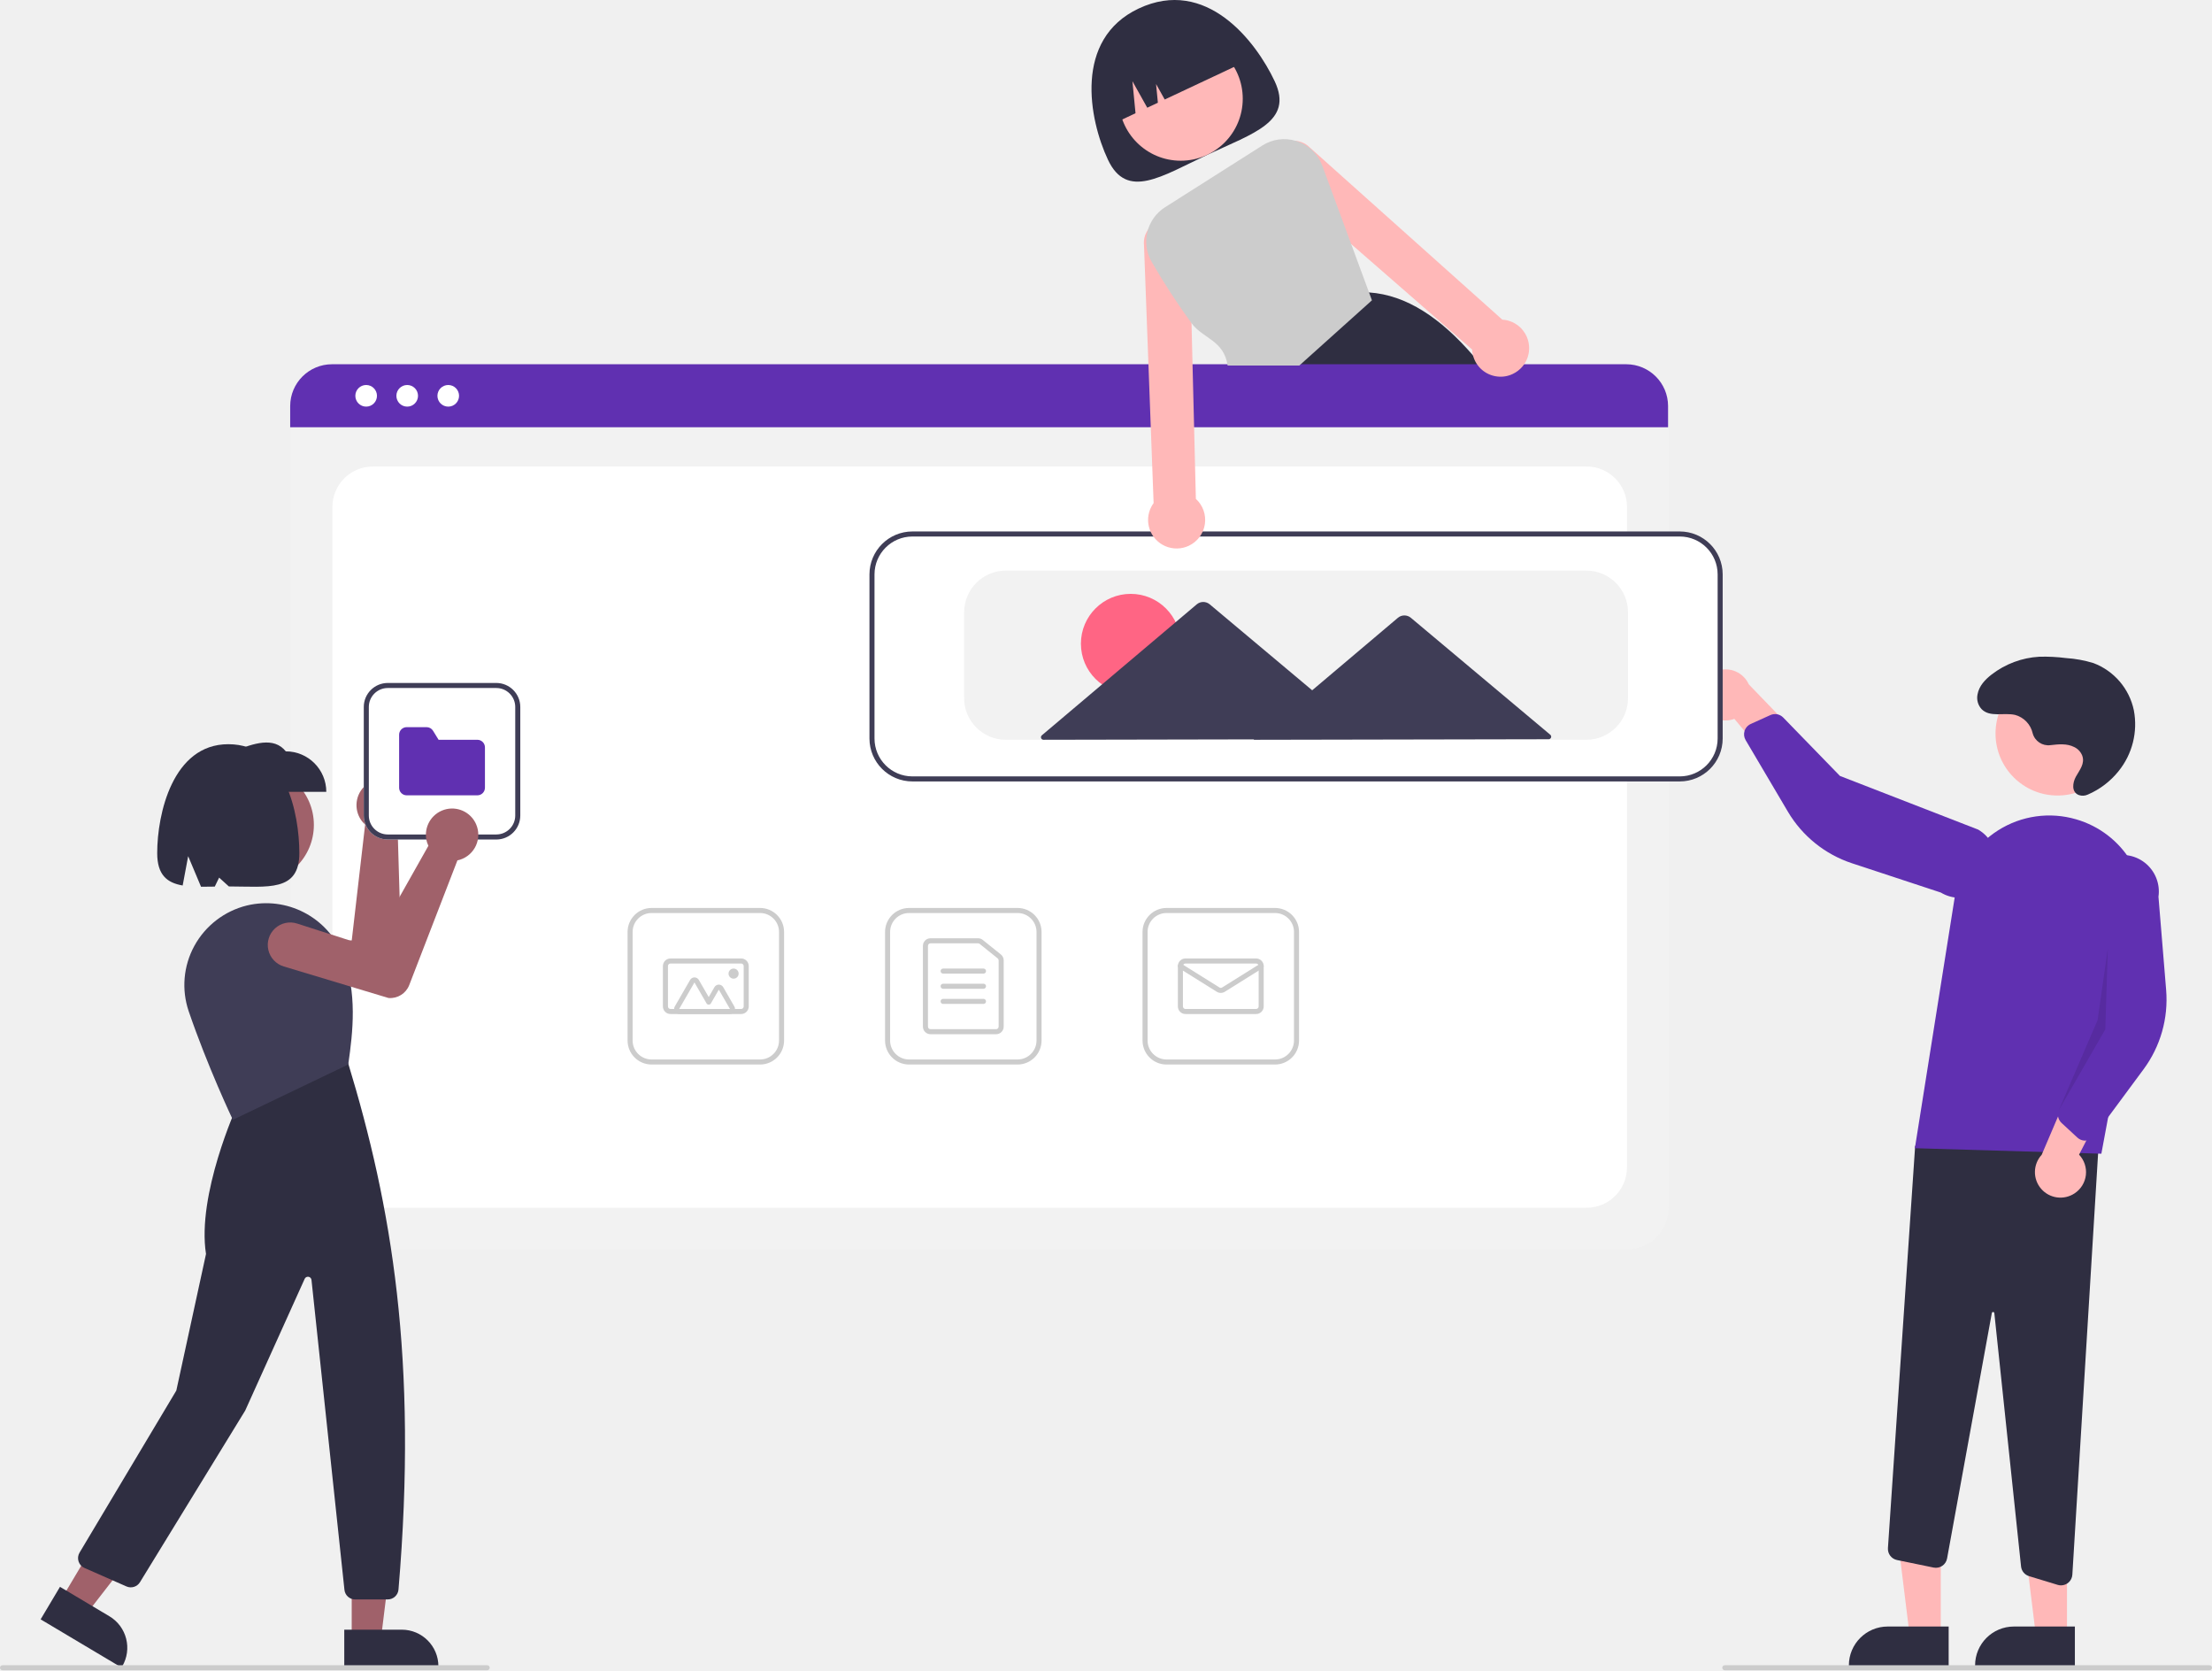
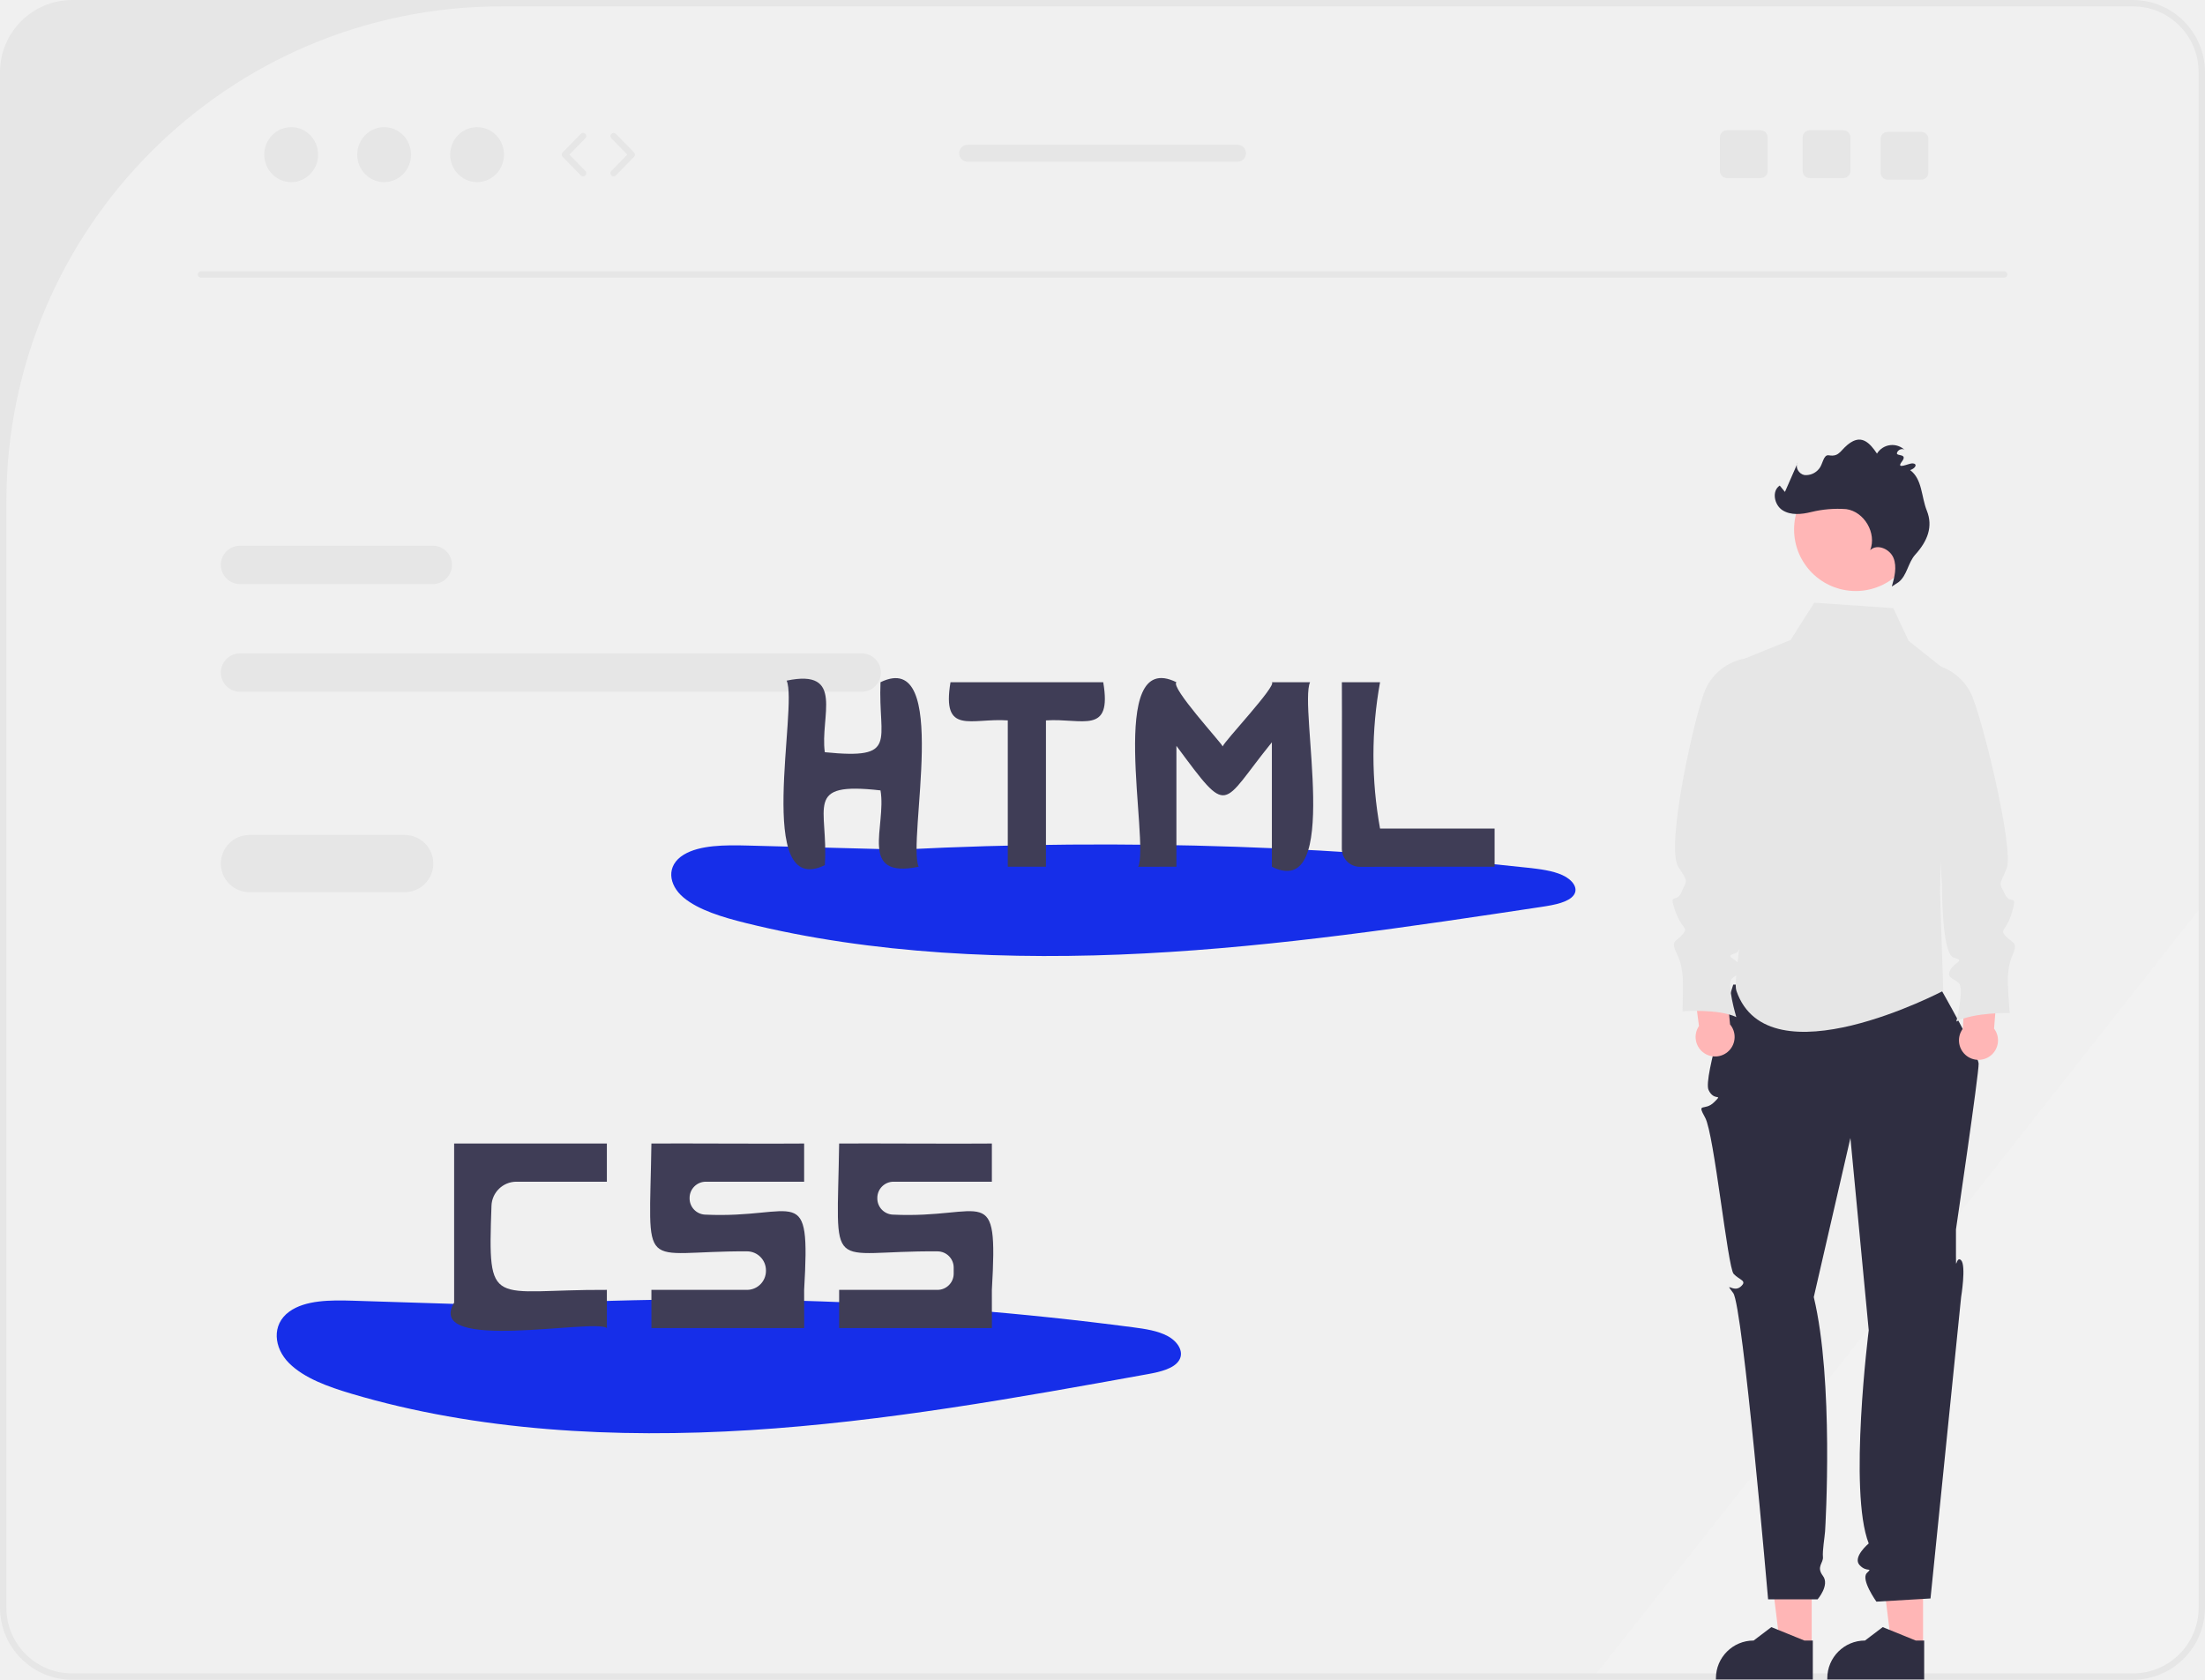
- <svg xmlns="http://www.w3.org/2000/svg" id="a27520da-4319-485c-96d7-e776d7397e13" data-name="Layer 1" width="876.272" height="661.473" viewBox="0 0 876.272 661.473">
-   <path d="M685.834,138.655c7.516,15.995-8.411,20.526-26.655,29.099s-31.898,17.942-39.414,1.947-13.615-47.743,12.195-59.871C658.66,97.284,678.318,122.659,685.834,138.655Z" transform="translate(-180.8642 -106.4605)" fill="#2f2e41" />
-   <circle cx="467.746" cy="39.089" r="24.561" fill="#ffb8b8" />
-   <path d="M770.29,254.473c-.85-1.11-1.7-2.2-2.56-3.26q-1.665-2.07-3.35-4.01c-12.73-14.69-26.27-23.94-41.18-24.93h-.02l-.22-.02-29.71,28.96-10.1,9.84.22.54,5.45,13.57h95.49A234.834,234.834,0,0,0,770.29,254.473Z" transform="translate(-180.8642 -106.4605)" fill="#2f2e41" />
-   <path d="M621.902,155.438l0,0,8.792-4.131-1.225-12.683,5.879,10.496,4.202-1.975-.714-7.399,3.43,6.123,31.224-14.673,0,0a26,26,0,0,0-34.589-12.474l-4.525,2.126A26,26,0,0,0,621.902,155.438Z" transform="translate(-180.8642 -106.4605)" fill="#2f2e41" />
-   <path d="M825.39,601.261H312.552a16.519,16.519,0,0,1-16.5-16.5V276.607a12.102,12.102,0,0,1,12.088-12.088H829.593a12.311,12.311,0,0,1,12.297,12.297V584.761A16.519,16.519,0,0,1,825.39,601.261Z" transform="translate(-180.8642 -106.4605)" fill="#f2f2f2" />
-   <path d="M328.552,584.761h480.839a16,16,0,0,0,16-16V307.213a16,16,0,0,0-16-16H328.552a16,16,0,0,0-16,16V568.761A16,16,0,0,0,328.552,584.761Z" transform="translate(-180.8642 -106.4605)" fill="#fff" />
-   <path d="M841.66,275.663H295.82v-8.4a16.574,16.574,0,0,1,16.56-16.55H825.1a16.574,16.574,0,0,1,16.56,16.55Z" transform="translate(-180.8642 -106.4605)" fill="#6030b1" />
-   <circle cx="145.051" cy="156.752" r="4.283" fill="#fff" />
-   <circle cx="161.31" cy="156.752" r="4.283" fill="#fff" />
-   <circle cx="177.569" cy="156.752" r="4.283" fill="#fff" />
-   <path d="M583.974,528.04h-43a9.511,9.511,0,0,1-9.5-9.5v-43a9.511,9.511,0,0,1,9.5-9.5h43a9.511,9.511,0,0,1,9.5,9.5v43A9.511,9.511,0,0,1,583.974,528.04Zm-43-60a7.508,7.508,0,0,0-7.5,7.5v43a7.508,7.508,0,0,0,7.5,7.5h43a7.508,7.508,0,0,0,7.5-7.5v-43a7.508,7.508,0,0,0-7.5-7.5Z" transform="translate(-180.8642 -106.4605)" fill="#ccc" />
-   <path d="M575.474,516.04h-26a3.003,3.003,0,0,1-3-3v-32a3.003,3.003,0,0,1,3-3h18.839a3.007,3.007,0,0,1,1.879.662l7.16,5.754a2.984,2.984,0,0,1,1.121,2.338v26.246A3.003,3.003,0,0,1,575.474,516.04Zm-26-36a1.001,1.001,0,0,0-1,1v32a1.001,1.001,0,0,0,1,1h26a1.001,1.001,0,0,0,1-1v-26.246a.995.995,0,0,0-.374-.779l-7.161-5.754a1.002,1.002,0,0,0-.626-.22Z" transform="translate(-180.8642 -106.4605)" fill="#ccc" />
-   <path d="M570.474,492.04h-16a1,1,0,0,1,0-2h16a1,1,0,0,1,0,2Z" transform="translate(-180.8642 -106.4605)" fill="#ccc" />
-   <path d="M570.474,498.04h-16a1,1,0,0,1,0-2h16a1,1,0,0,1,0,2Z" transform="translate(-180.8642 -106.4605)" fill="#ccc" />
-   <path d="M570.474,504.04h-16a1,1,0,0,1,0-2h16a1,1,0,0,1,0,2Z" transform="translate(-180.8642 -106.4605)" fill="#ccc" />
-   <path d="M685.974,528.04h-43a9.511,9.511,0,0,1-9.5-9.5v-43a9.511,9.511,0,0,1,9.5-9.5h43a9.511,9.511,0,0,1,9.5,9.5v43A9.511,9.511,0,0,1,685.974,528.04Zm-43-60a7.508,7.508,0,0,0-7.5,7.5v43a7.508,7.508,0,0,0,7.5,7.5h43a7.508,7.508,0,0,0,7.5-7.5v-43a7.508,7.508,0,0,0-7.5-7.5Z" transform="translate(-180.8642 -106.4605)" fill="#ccc" />
-   <path d="M678.474,508.04h-28a3.003,3.003,0,0,1-3-3v-16a3.003,3.003,0,0,1,3-3h28a3.003,3.003,0,0,1,3,3v16A3.003,3.003,0,0,1,678.474,508.04Zm-28-20a1.001,1.001,0,0,0-1,1v16a1.001,1.001,0,0,0,1,1h28a1.001,1.001,0,0,0,1-1v-16a1.001,1.001,0,0,0-1-1Z" transform="translate(-180.8642 -106.4605)" fill="#ccc" />
-   <path d="M664.474,499.678a3.003,3.003,0,0,1-1.59-.453l-14.94-9.337a1,1,0,0,1,1.061-1.696l14.94,9.337a1.006,1.006,0,0,0,1.06,0l14.939-9.337a1,1,0,0,1,1.061,1.696l-14.939,9.337A3.004,3.004,0,0,1,664.474,499.678Z" transform="translate(-180.8642 -106.4605)" fill="#ccc" />
-   <path d="M481.974,528.04h-43a9.511,9.511,0,0,1-9.5-9.5v-43a9.511,9.511,0,0,1,9.5-9.5h43a9.511,9.511,0,0,1,9.5,9.5v43A9.511,9.511,0,0,1,481.974,528.04Zm-43-60a7.508,7.508,0,0,0-7.5,7.5v43a7.508,7.508,0,0,0,7.5,7.5h43a7.508,7.508,0,0,0,7.5-7.5v-43a7.508,7.508,0,0,0-7.5-7.5Z" transform="translate(-180.8642 -106.4605)" fill="#ccc" />
-   <path d="M474.474,508.04h-28a3.003,3.003,0,0,1-3-3v-16a3.003,3.003,0,0,1,3-3h28a3.003,3.003,0,0,1,3,3v16A3.003,3.003,0,0,1,474.474,508.04Zm-28-20a1.001,1.001,0,0,0-1,1v16a1.001,1.001,0,0,0,1,1h28a1.001,1.001,0,0,0,1-1v-16a1.001,1.001,0,0,0-1-1Z" transform="translate(-180.8642 -106.4605)" fill="#ccc" />
-   <path d="M470.036,508.04h-20.124a2,2,0,0,1-1.732-3l6.062-10.5a2,2,0,0,1,3.464,0l3.915,6.781,2.268-3.929a2,2,0,0,1,3.464,0l4.415,7.647a2,2,0,0,1-1.732,3Zm0-2h0l-4.415-7.647-3.134,5.429a1.0 1,0,0,1-.866.5h0a1.0 1,0,0,1-.866-.5l-4.781-8.281-6.062,10.5Z" transform="translate(-180.8642 -106.4605)" fill="#ccc" />
-   <circle cx="290.61" cy="385.579" r="2" fill="#ccc" />
-   <polygon points="768.825 648.15 756.565 648.149 750.733 600.861 768.827 600.862 768.825 648.15" fill="#ffb8b8" />
-   <path d="M952.816,766.494l-39.531-.001v-.5a15.386,15.386,0,0,1,15.386-15.386h.001l24.144.001Z" transform="translate(-180.8642 -106.4605)" fill="#2f2e41" />
-   <polygon points="818.825 648.15 806.565 648.149 800.733 600.861 818.827 600.862 818.825 648.15" fill="#ffb8b8" />
-   <path d="M1002.816,766.494l-39.531-.001v-.5a15.386,15.386,0,0,1,15.386-15.386h.001l24.144.001Z" transform="translate(-180.8642 -106.4605)" fill="#2f2e41" />
-   <path d="M996.014,734.111l-11.354-3.454a4.493,4.493,0,0,1-3.166-3.833L970.908,626.498a.48.48,0,0,0-.479-.447.469.469,0,0,0-.51.409l-17.731,97.199a4.5,4.5,0,0,1-5.335,3.6L932.342,724.269a4.516,4.516,0,0,1-3.582-4.712l10.785-159.312,73.138-7.892-10.868,177.727a4.505,4.505,0,0,1-4.484,4.228A4.526,4.526,0,0,1,996.014,734.111Z" transform="translate(-180.8642 -106.4605)" fill="#2f2e41" />
-   <circle cx="815.08" cy="290.487" r="24.561" fill="#ffb8b8" />
-   <path d="M939.433,561.18l15.858-99.851a37.857,37.857,0,0,1,48.005-30.399h0a37.743,37.743,0,0,1,26.601,43.262l-16.591,89.172Z" transform="translate(-180.8642 -106.4605)" fill="#6030b1" />
-   <path d="M1002.725,579.046a10.056,10.056,0,0,0,1.747-15.32l16.396-31.751-18.465,1.97-12.739,29.849a10.11,10.11,0,0,0,13.061,15.251Z" transform="translate(-180.8642 -106.4605)" fill="#ffb8b8" />
-   <path d="M1006.236,558.126a4.506,4.506,0,0,1-2.426-1.151l-6.273-5.797a4.515,4.515,0,0,1-1.092-5.054l12.537-29.718-1.779-58.72a14.497,14.497,0,1,1,28.727,3.919l3.041,36.912a46.373,46.373,0,0,1-8.938,31.397l-19.552,26.432a4.505,4.505,0,0,1-3.195,1.804A4.455,4.455,0,0,1,1006.236,558.126Z" transform="translate(-180.8642 -106.4605)" fill="#6030b1" />
-   <path d="M854.505,383.566a10.056,10.056,0,0,0,13.426,7.582l22.846,27.478,5.385-17.772-22.52-23.369a10.11,10.11,0,0,0-19.137,6.081Z" transform="translate(-180.8642 -106.4605)" fill="#ffb8b8" />
-   <path d="M872.401,394.955a4.506,4.506,0,0,1,2.006-1.786l7.784-3.517a4.515,4.515,0,0,1,5.08.965l22.478,23.132,54.766,21.257a14.497,14.497,0,1,1-14.809,24.926l-35.177-11.592a46.374,46.374,0,0,1-25.427-20.472l-16.717-28.31a4.505,4.505,0,0,1-.415-3.646A4.454,4.454,0,0,1,872.401,394.955Z" transform="translate(-180.8642 -106.4605)" fill="#6030b1" />
-   <polygon points="835.002 375.652 834.002 407.652 815.58 439.663 830.962 403.99 835.002 375.652" opacity="0.1" />
-   <path d="M993.13,401.563a6.423,6.423,0,0,1-7.031-4.702,9.764,9.764,0,0,0-6.951-7.274c-4.505-1.029-10.012,1.091-13.314-2.322a6.637,6.637,0,0,1-1.575-5.842c.608-3.317,2.981-5.823,5.563-7.827a34.062,34.062,0,0,1,18.866-7.051,67.677,67.677,0,0,1,10.621.528,47.009,47.009,0,0,1,10.864,1.985,25.576,25.576,0,0,1,16.002,18.68,29.528,29.528,0,0,1-6.057,24.13,31.702,31.702,0,0,1-12.161,9.259,4.744,4.744,0,0,1-3.606.183c-2.957-1.176-2.474-4.839-1.126-7.283,1.443-2.615,3.663-5.146,2.503-8.329a6.302,6.302,0,0,0-3.127-3.366c-2.94-1.499-6.228-1.145-9.389-.78Z" transform="translate(-180.8642 -106.4605)" fill="#2f2e41" />
-   <path d="M846.297,415.433h-304a16.519,16.519,0,0,1-16.5-16.5v-65a16.519,16.519,0,0,1,16.5-16.5h304a16.519,16.519,0,0,1,16.5,16.5v65A16.519,16.519,0,0,1,846.297,415.433Z" transform="translate(-180.8642 -106.4605)" fill="#fff" />
-   <path d="M846.297,415.933h-304a17.019,17.019,0,0,1-17-17v-65a17.019,17.019,0,0,1,17-17h304a17.019,17.019,0,0,1,17,17v65A17.019,17.019,0,0,1,846.297,415.933Zm-304-97a15.017,15.017,0,0,0-15,15v65a15.017,15.017,0,0,0,15,15h304a15.017,15.017,0,0,0,15-15v-65a15.017,15.017,0,0,0-15-15Z" transform="translate(-180.8642 -106.4605)" fill="#3f3d56" />
-   <path d="M809.297,399.433h-230a16.519,16.519,0,0,1-16.5-16.5v-34a16.519,16.519,0,0,1,16.5-16.5h230a16.519,16.519,0,0,1,16.5,16.5v34A16.519,16.519,0,0,1,809.297,399.433Z" transform="translate(-180.8642 -106.4605)" fill="#f2f2f2" />
-   <circle cx="447.928" cy="254.915" r="19.732" fill="#ff6584" />
-   <path d="M795.004,397.442l-27.853-23.36-27.372-22.956a4,4,0,0,0-5.153.01l-27.283,23.062-6.664,5.633-10.048-8.427-30.537-25.611a4,4,0,0,0-5.152.01l-30.438,25.728-30.917,26.133a1.0 1,0,0,0,.647,1.764l63.387-.122,20.064-.039-.196.166,59.808-.115,57.067-.11A1.0 1,0,0,0,795.004,397.442Z" transform="translate(-180.8642 -106.4605)" fill="#3f3d56" />
-   <path d="M1056.136,767.933h-192a1,1,0,0,1,0-2h192a1,1,0,0,1,0,2Z" transform="translate(-180.8642 -106.4605)" fill="#ccc" />
-   <path d="M784.92,238.373a11.221,11.221,0,0,0-7.25-5.1,10.301,10.301,0,0,0-1.66-.21l-76.19-68.12a9.015,9.015,0,0,0-5.63-2.69,7.67,7.67,0,0,0-1.27-.04,9.055,9.055,0,0,0-5.96,15.48l29.17,25.43,47.9,41.75a11.916,11.916,0,0,0,.35,2.33,11.266,11.266,0,0,0,9.67,8.37,11.092,11.092,0,0,0,6.05-1,11.407,11.407,0,0,0,3.88-2.97c.11-.13.21-.25.31-.39a11.293,11.293,0,0,0,.63-12.84Z" transform="translate(-180.8642 -106.4605)" fill="#ffb8b8" />
-   <path d="M654.6,304.023l-.71-28.86-.6-23.95-.41-16.76-.81-32.67a9.046,9.046,0,0,0-15.71-5.25,6.923,6.923,0,0,0-.75.96,8.936,8.936,0,0,0-1.56,6.05l1.78,47.67.89,23.95,1.14,30.55a12.047,12.047,0,0,0-.89,1.41,11.248,11.248,0,0,0-.71,8.84,11.311,11.311,0,0,0,15.56,6.63,11.301,11.301,0,0,0,2.78-18.57Z" transform="translate(-180.8642 -106.4605)" fill="#ffb8b8" />
-   <path d="M723.201,222.273l-7.07-19.15-11.44-31.02a16.006,16.006,0,0,0-9.95-9.68c-.18-.06-.37-.12-.55-.17a15.984,15.984,0,0,0-13.24,1.82l-38.53,24.44a16.093,16.093,0,0,0-5.27,21.75,276.323,276.323,0,0,0,15.73,24.19c4.49,6.11,12.85,6.76,14.3,16.76h28.41l28.76-25.82Z" transform="translate(-180.8642 -106.4605)" fill="#ccc" />
-   <circle cx="101.165" cy="326.682" r="23.172" fill="#a0616a" />
-   <path d="M338.916,417.193q.343.273.664.578a10.38,10.38,0,0,1-.417,15.484,9.722,9.722,0,0,1-.814.613l1.568,52.945a8.061,8.061,0,0,1-5.545,7.867l-.096.021-42.989,4.578a8.899,8.899,0,1,1-1.722-17.713l30.644-2.699,5.3-45.851a9.876,9.876,0,0,1-.972-.99,10.38,10.38,0,0,1,14.378-14.833Z" transform="translate(-180.8642 -106.4605)" fill="#a0616a" />
-   <polygon points="139.328 649.174 150.895 649.174 156.397 604.561 139.326 604.561 139.328 649.174" fill="#a0616a" />
-   <path d="M317.242,751.858l22.778-.001h.001a14.516,14.516,0,0,1,14.516,14.516v.472l-37.294.001Z" transform="translate(-180.8642 -106.4605)" fill="#2f2e41" />
-   <polygon points="24.366 633.182 34.304 639.099 61.857 603.582 47.189 594.849 24.366 633.182" fill="#a0616a" />
-   <path d="M204.627,734.889l19.572,11.653.001 0a14.516,14.516,0,0,1,5.046,19.899l-.241.405L196.96,747.767Z" transform="translate(-180.8642 -106.4605)" fill="#2f2e41" />
-   <path d="M334.488,739.877H321.536a4.238,4.238,0,0,1-4.221-3.797L304.258,613.343a1.415,1.415,0,0,0-2.697-.433l-23.555,52.159-41.704,68.003a4.266,4.266,0,0,1-5.329,1.666l-16.66-7.33a4.247,4.247,0,0,1-1.935-6.064l38.337-64.192,11.758-54.085c-3.698-23.455,12.155-58.326,12.316-58.676l.079-.17,43.668-17.068.219.268c17.221,56.514,27.715,117.332,19.967,208.568A4.274,4.274,0,0,1,334.488,739.877Z" transform="translate(-180.8642 -106.4605)" fill="#2f2e41" />
-   <path d="M273.107,549.934l-.203-.427c-.097-.205-9.807-20.684-17.292-42.571a32.285,32.285,0,0,1,2.239-25.873,32.637,32.637,0,0,1,20.813-16.004h0A32.677,32.677,0,0,1,316.591,484.627c5.937,14.847,4.045,30.695,2.264,43.157l-.035.25-.227.109Z" transform="translate(-180.8642 -106.4605)" fill="#3f3d56" />
-   <path d="M310.124,420.054H273.33V404.015c8.076-3.208,15.978-5.937,20.756,0a16.038,16.038,0,0,1,16.038,16.038Z" transform="translate(-180.8642 -106.4605)" fill="#2f2e41" />
-   <path d="M271.293,401.185c-21.996,0-28.153,27.571-28.153,43.126,0,8.674,3.923,11.777,10.088,12.827l2.177-11.611,5.099,12.111c1.732.009,3.551-.025,5.437-.06l1.729-3.56,3.855,3.496c15.441.023,27.921,2.274,27.921-13.203C299.445,428.756,294.046,401.185,271.293,401.185Z" transform="translate(-180.8642 -106.4605)" fill="#2f2e41" />
-   <path d="M373.864,767.933h-192a1,1,0,1,1,0-2h192a1,1,0,0,1,0,2Z" transform="translate(-180.8642 -106.4605)" fill="#ccc" />
-   <path d="M377.474,438.933h-43a9.511,9.511,0,0,1-9.5-9.5v-43a9.511,9.511,0,0,1,9.5-9.5h43a9.511,9.511,0,0,1,9.5,9.5v43A9.511,9.511,0,0,1,377.474,438.933Z" transform="translate(-180.8642 -106.4605)" fill="#fff" />
-   <path d="M377.474,438.933h-43a9.511,9.511,0,0,1-9.5-9.5v-43a9.511,9.511,0,0,1,9.5-9.5h43a9.511,9.511,0,0,1,9.5,9.5v43A9.511,9.511,0,0,1,377.474,438.933Zm-43-60a7.508,7.508,0,0,0-7.5,7.5v43a7.508,7.508,0,0,0,7.5,7.5h43a7.508,7.508,0,0,0,7.5-7.5v-43a7.508,7.508,0,0,0-7.5-7.5Z" transform="translate(-180.8642 -106.4605)" fill="#3f3d56" />
-   <path d="M369.974,421.433h-28a3.003,3.003,0,0,1-3-3v-21a3.003,3.003,0,0,1,3-3h7.882a2.981,2.981,0,0,1,2.555,1.427l2.198,3.573h15.364a3.003,3.003,0,0,1,3,3v16A3.003,3.003,0,0,1,369.974,421.433Z" transform="translate(-180.8642 -106.4605)" fill="#6030b1" />
-   <path d="M369.064,432.042q.21.384.388.79a10.38,10.38,0,0,1-6.393,14.109,9.72,9.72,0,0,1-.988.25l-19.099,49.405a8.061,8.061,0,0,1-8.163,5.099l-.096-.018-41.397-12.462a8.899,8.899,0,1,1,5.286-16.993l29.29,9.404,22.676-40.202a9.876,9.876,0,0,1-.511-1.289,10.38,10.38,0,0,1,19.007-8.091Z" transform="translate(-180.8642 -106.4605)" fill="#a0616a" />
+ <svg xmlns="http://www.w3.org/2000/svg" data-name="Layer 1" width="693" height="528" viewBox="0 0 693 528">
+   <path d="M946.5,469.5V691.31A22.717,22.717,0,0,1,923.81,714H753.67l1.58-2L944.5,472.04Z" transform="translate(-253.5 -186)" fill="#f2f2f2" />
+   <path d="M524.312,391.368H328.943a6.036,6.036,0,0,0,0,12.072H524.312a6.036,6.036,0,0,0,0-12.072Z" transform="translate(-253.5 -186)" fill="#e6e6e6" />
+   <path d="M389.518,357.524H328.943a6.036,6.036,0,0,0,0,12.072h60.575a6.036,6.036,0,0,0,0-12.072Z" transform="translate(-253.5 -186)" fill="#e6e6e6" />
+   <path d="M923.81,186H276.19a22.717,22.717,0,0,0-22.69,22.69V691.31A22.717,22.717,0,0,0,276.19,714H923.81a22.717,22.717,0,0,0,22.69-22.69V208.69A22.717,22.717,0,0,0,923.81,186ZM944.5,691.31A20.69,20.69,0,0,1,923.81,712H276.19a20.69,20.69,0,0,1-20.69-20.69V343.676A155.676,155.676,0,0,1,411.176,188H923.81a20.69,20.69,0,0,1,20.69,20.69Z" transform="translate(-253.5 -186)" fill="#e6e6e6" />
+   <path d="M883.39,273.269H316.66a1,1,0,0,1,0-2H883.39a1,1,0,0,1,0,2Z" transform="translate(-253.5 -186)" fill="#e6e6e6" />
+   <ellipse cx="91.515" cy="48.603" rx="8.457" ry="8.645" fill="#e6e6e6" />
+   <ellipse cx="120.729" cy="48.603" rx="8.457" ry="8.645" fill="#e6e6e6" />
+   <ellipse cx="149.942" cy="48.603" rx="8.457" ry="8.645" fill="#e6e6e6" />
+   <path d="M436.754,241.436a.997.997,0,0,1-.715-.301l-5.706-5.833a1.0 1,0,0,1,0-1.398l5.706-5.833a1,1,0,1,1,1.43,1.398l-5.022,5.133,5.022,5.134a1,1,0,0,1-.715,1.699Z" transform="translate(-253.5 -186)" fill="#e6e6e6" />
+   <path d="M446.342,241.436a1,1,0,0,1-.715-1.699l5.021-5.134-5.021-5.133a1,1,0,0,1,1.43-1.398l5.706,5.833a1.0 1,0,0,1,0,1.398l-5.706,5.833A.997.997,0,0,1,446.342,241.436Z" transform="translate(-253.5 -186)" fill="#e6e6e6" />
+   <path d="M832.852,226.959h-10.61a2.189,2.189,0,0,0-2.19,2.19v10.62a2.189,2.189,0,0,0,2.19,2.19h10.61a2.198,2.198,0,0,0,2.2-2.19v-10.62A2.198,2.198,0,0,0,832.852,226.959Z" transform="translate(-253.5 -186)" fill="#e6e6e6" />
+   <path d="M806.852,226.959h-10.61a2.189,2.189,0,0,0-2.19,2.19v10.62a2.189,2.189,0,0,0,2.19,2.19h10.61a2.198,2.198,0,0,0,2.2-2.19v-10.62A2.198,2.198,0,0,0,806.852,226.959Z" transform="translate(-253.5 -186)" fill="#e6e6e6" />
+   <path d="M857.352,227.459h-10.61a2.189,2.189,0,0,0-2.19,2.19v10.62a2.189,2.189,0,0,0,2.19,2.19h10.61a2.198,2.198,0,0,0,2.2-2.19v-10.62A2.198,2.198,0,0,0,857.352,227.459Z" transform="translate(-253.5 -186)" fill="#e6e6e6" />
+   <path d="M642.43,231.499h-84.81a2.67,2.67,0,1,0,0,5.34h84.81a2.67,2.67,0,0,0,0-5.34Z" transform="translate(-253.5 -186)" fill="#e6e6e6" />
+   <path d="M415.107,596.446l-50.717-1.603c-7.034-.222-14.944-.211-19.962,3.424-5.694,4.126-4.832,11.435-.104,16.176s12.277,7.45,19.686,9.652c39.364,11.7,82.929,14.075,125.229,11.428s83.73-10.131,124.955-17.59c3.91-.707,8.341-1.725,9.936-4.446,1.542-2.632-.476-5.807-3.611-7.508s-7.109-2.275-10.943-2.781a1027.708,1027.708,0,0,0-209.501-5.976" transform="translate(-253.5 -186)" fill="#162ee9" />
+   <path d="M506.23,557.44v-12c-8.708.123-39.87-.089-48,0-.605,41.941-4.313,33.725,30.048,33.888a5.975,5.975,0,0,1,5.952,5.967l0,.18a5.965,5.965,0,0,1-5.965,5.965H458.23v12h48c.067-.04-.049-11.587 0-12,2.03-34.765-1.986-22.261-31.166-23.656a5.095,5.095,0,0,1-4.835-5.095l0-.15a5.1,5.1,0,0,1,5.1-5.1Z" transform="translate(-253.5 -186)" fill="#3f3d56" />
+   <path d="M565.23,557.44v-12c-8.708.123-39.87-.089-48,0-.61,42.305-4.378,33.579,30.952,33.895a5.1,5.1,0,0,1,5.048,5.1c-0.0.63-0,1.275-0,1.907a5.099,5.099,0,0,1-5.1,5.098H517.23v12h48c.067-.04-.049-11.587 0-12,2.03-34.765-1.986-22.261-31.166-23.656a5.095,5.095,0,0,1-4.835-5.095l0-.15a5.1,5.1,0,0,1,5.1-5.1Z" transform="translate(-253.5 -186)" fill="#3f3d56" />
+   <path d="M444.23,557.44v-12h-48c-.034,10.703.025,39.032-0,50-9.409,15.929,44.042,4.901,48.003,8.004C444.23,603.44,444.23,591.44,444.23,591.44c-36.521-.191-37.439,6.646-36.264-26.43a7.844,7.844,0,0,1,7.834-7.571C426.358,557.44,444.23,557.44,444.23,557.44Z" transform="translate(-253.5 -186)" fill="#3f3d56" />
+   <path d="M539.107,453.112l-50.717-1.336c-7.034-.185-14.944-.176-19.962,2.854-5.694,3.439-4.832,9.532-.104,13.484s12.277,6.21,19.686,8.046c39.364,9.753,82.929,11.733,125.229,9.526s83.73-8.445,124.955-14.663c3.91-.59,8.341-1.438,9.936-3.706,1.542-2.194-.476-4.84-3.611-6.258s-7.109-1.896-10.943-2.318a1231.445,1231.445,0,0,0-209.501-4.981" transform="translate(-253.5 -186)" fill="#162ee9" />
+   <path d="M530.23,400.44c-.817,18.526,5.992,24.358-17.501,21.998-1.587-11.052,6.462-26.39-11.999-22.496,3.698,8.018-10.303,68.844,11.996,57.995,1.252-18.275-7.002-26.29,17.504-23.494,1.965,11.297-7.207,27.921,11.999,23.996C538.531,450.417,552.532,389.596,530.23,400.44Z" transform="translate(-253.5 -186)" fill="#3f3d56" />
+   <path d="M653.23,400.44c1.647,1.017-15.09,18.724-15.452,20.175-.502-1.238-16.477-18.562-14.548-20.174-22.23-10.985-8.375,50.195-12.004,58.002.004-.003,12.004-.003,12.004-.003V420.442c16.867,22.75,13.735,18.922,30-1.117L653.23,458.44c22.229,10.989,8.376-50.199,12.004-58.003C665.23,400.44,653.23,400.44,653.23,400.44Z" transform="translate(-253.5 -186)" fill="#3f3d56" />
+   <path d="M600.23,400.44h-48c-2.82,16.822,6.505,11.18,18.002,12L570.23,458.44h12v-46C593.673,411.662,603.086,417.188,600.23,400.44Z" transform="translate(-253.5 -186)" fill="#3f3d56" />
+   <path d="M687.23,446.44a128.279,128.279,0,0,1,0-46h-12c.069,7.603-.021,38.282-.014,52.312a5.71,5.71,0,0,0,5.706,5.713c12.09.016,35.17-.073,42.309-.024L723.23,446.44Z" transform="translate(-253.5 -186)" fill="#3f3d56" />
+   <path d="M380.681,448.44H331.907a9,9,0,0,0,0,18h48.774a9,9,0,0,0,0-18Z" transform="translate(-253.5 -186)" fill="#e6e6e6" />
+   <polygon points="569.392 517.568 559.491 517.567 554.781 479.377 569.394 479.378 569.392 517.568" fill="#ffb6b6" />
+   <path d="M823.241,713.897l-30.447-.001v-.385a11.851,11.851,0,0,1,11.851-11.851h.001l5.562-4.219,10.377,4.22,2.658 0Z" transform="translate(-253.5 -186)" fill="#2f2e41" />
+   <polygon points="604.392 517.568 594.491 517.567 589.781 479.377 604.394 479.378 604.392 517.568" fill="#ffb6b6" />
+   <path d="M858.241,713.897l-30.447-.001v-.385a11.851,11.851,0,0,1,11.851-11.851h.001l5.562-4.219,10.377,4.22,2.658 0Z" transform="translate(-253.5 -186)" fill="#2f2e41" />
+   <path d="M798.239,495.48s-9.526,29.258-7.768,33.109S795.23,529.44,792.23,532.44s-5.619-.189-2.809,4.906,7.066,47.034,8.938,49.064,4.446,2.085,2.159,4.057S795.23,588.44,798.23,592.44s10.961,96.276,10.961,96.276h15.551s3.873-4.465,1.681-7.37.192-4.025,0-5.965.537-6.123.672-8.031,2.764-47.378-3.551-73.643l11.514-50.012,5.757,60.446s-6.416,50.702,0,67.001c0,0-5.172,4.307-2.878,6.803S842.23,678.44,840.23,680.44s3,9,3,9l17-1,9.622-94.734s1.622-9.88,0-11.573S868.23,586.44,868.23,580.44v-8s7.251-49.205,7.125-52.102S863.23,496.44,863.23,496.44Z" transform="translate(-253.5 -186)" fill="#2f2e41" />
+   <path d="M848.519,377.147l-24.823-1.707-7.428,11.712-17.889,7.273v57.695A55.6,55.6,0,0,1,801.23,469.44c-.068,11.495-3.023,25.035-2,28,10,29,65,0,65,0l-1-31,1.357-70.059-11.239-8.964Z" transform="translate(-253.5 -186)" fill="#e6e6e6" />
+   <path d="M797.233,508.005,795.521,489.763l-10.557-.476,2.496,19.221a6.133,6.133,0,1,0,9.773-.504Z" transform="translate(-253.5 -186)" fill="#ffb6b6" />
+   <path d="M802.428,392.886l-.293.05a16.988,16.988,0,0,0-12.585,9.628c-3.023,6.538-12.84,49.517-8.537,55.998,3.338,5.027,2.527,4.046.958,7.838s-4.096-.254-2.025,5.764,4.347,5.159,2.424,7.485-3.894,1.869-2.025,5.764,1.566,5.209,1.919,6.675.046,11.782.046,11.782,11.276-.855,16.888,1.827c0,0-3.131-10.418-1.361-12.086s3.894-1.869,2.378-4.297-4.954-2.53-1.212-3.742,2.537-22.956,2.537-22.956C807.705,446.475,805.27,419.927,802.428,392.886Z" transform="translate(-253.5 -186)" fill="#e6e6e6" />
+   <path d="M870.422,509.306l.789-18.304,10.519-1.008-1.523,19.323a6.133,6.133,0,1,1-9.786-.01Z" transform="translate(-253.5 -186)" fill="#ffb6b6" />
+   <path d="M859.426,394.597l.295.035a16.988,16.988,0,0,1,13.054,8.981c3.349,6.377,13.945,49.569,11.351,55.496-2.419,5.528-2.319,4.168-.561,7.876s4.078-.461,2.313,5.654-4.081,5.372-2.044,7.597,3.984,1.671,2.313,5.654-1.301,5.281-1.58,6.764.548,11.769.548,11.769-11.305-.285-16.774,2.676c0,0,2.602-10.562.749-12.139s-3.984-1.671-2.592-4.172,4.821-2.777,1.022-3.799-3.692-22.798-3.692-22.798Z" transform="translate(-253.5 -186)" fill="#e6e6e6" />
+   <circle cx="583.217" cy="166.41" r="19.362" fill="#ffb6b6" />
+   <path d="M850.192,368.984c2.693-2.107,2.954-6.124,5.252-8.657,3.842-4.234,5.647-8.789,3.635-13.805-1.78-4.437-1.402-9.891-5.236-12.747,1.883-.682,2.326-2.097.665-2.123-1.12-.018-5.297,2.124-3.287-.544s-1.795-1.615-1.543-2.707,1.865-1.697,2.577-.831a5.64,5.64,0,0,0-8.846,1.012c-2.265-3.394-4.668-5.729-8.134-3.575-3.403,2.115-3.359,4.73-7.019,4.102-1.721-.295-1.883,2.955-3.059,4.246a5.247,5.247,0,0,1-4.609,1.966c-1.715-.324-3.027-2.462-2.066-3.919l-4.043,9.224-1.629-1.999c-2.589,1.687-1.739,6.09.867,7.751s5.993,1.306,8.994.57a35.276,35.276,0,0,1,11.052-.917c5.666.8,9.613,7.575,7.515,12.899,2.177-2.138,6.204-.364,7.332,2.471s.301,6.029-.535,8.964" transform="translate(-253.5 -186)" fill="#2f2e41" />
</svg>
